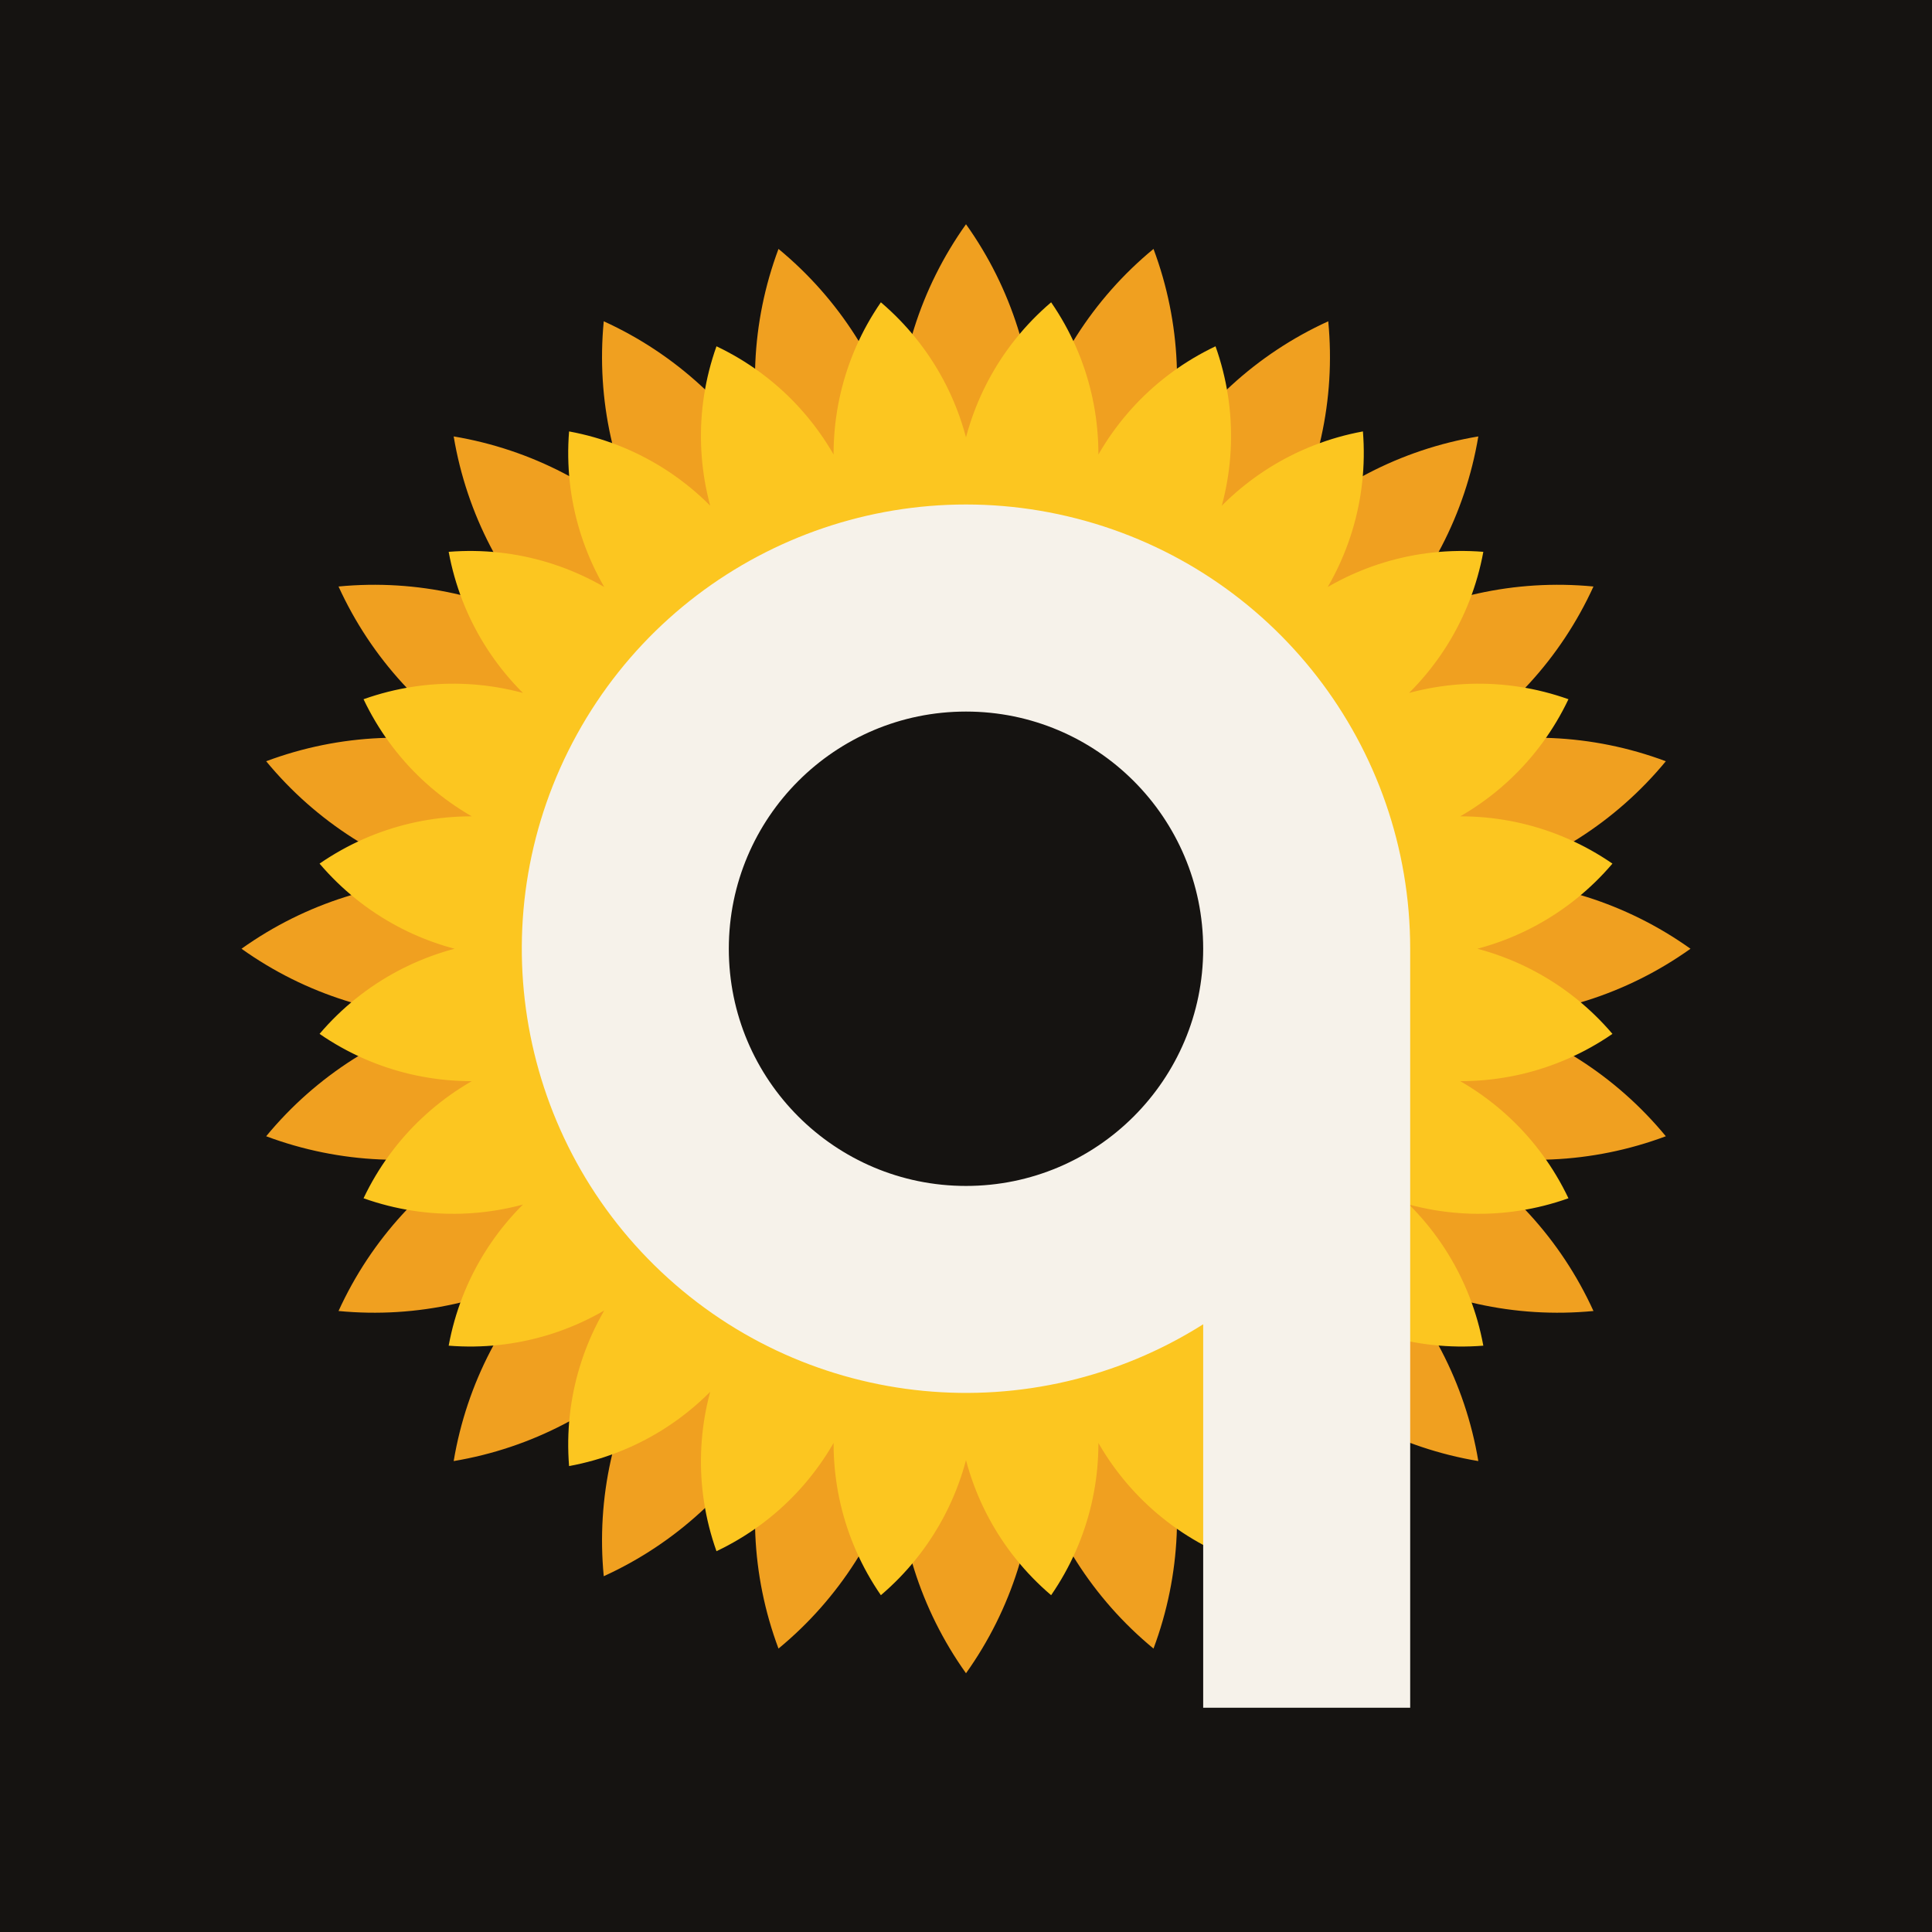
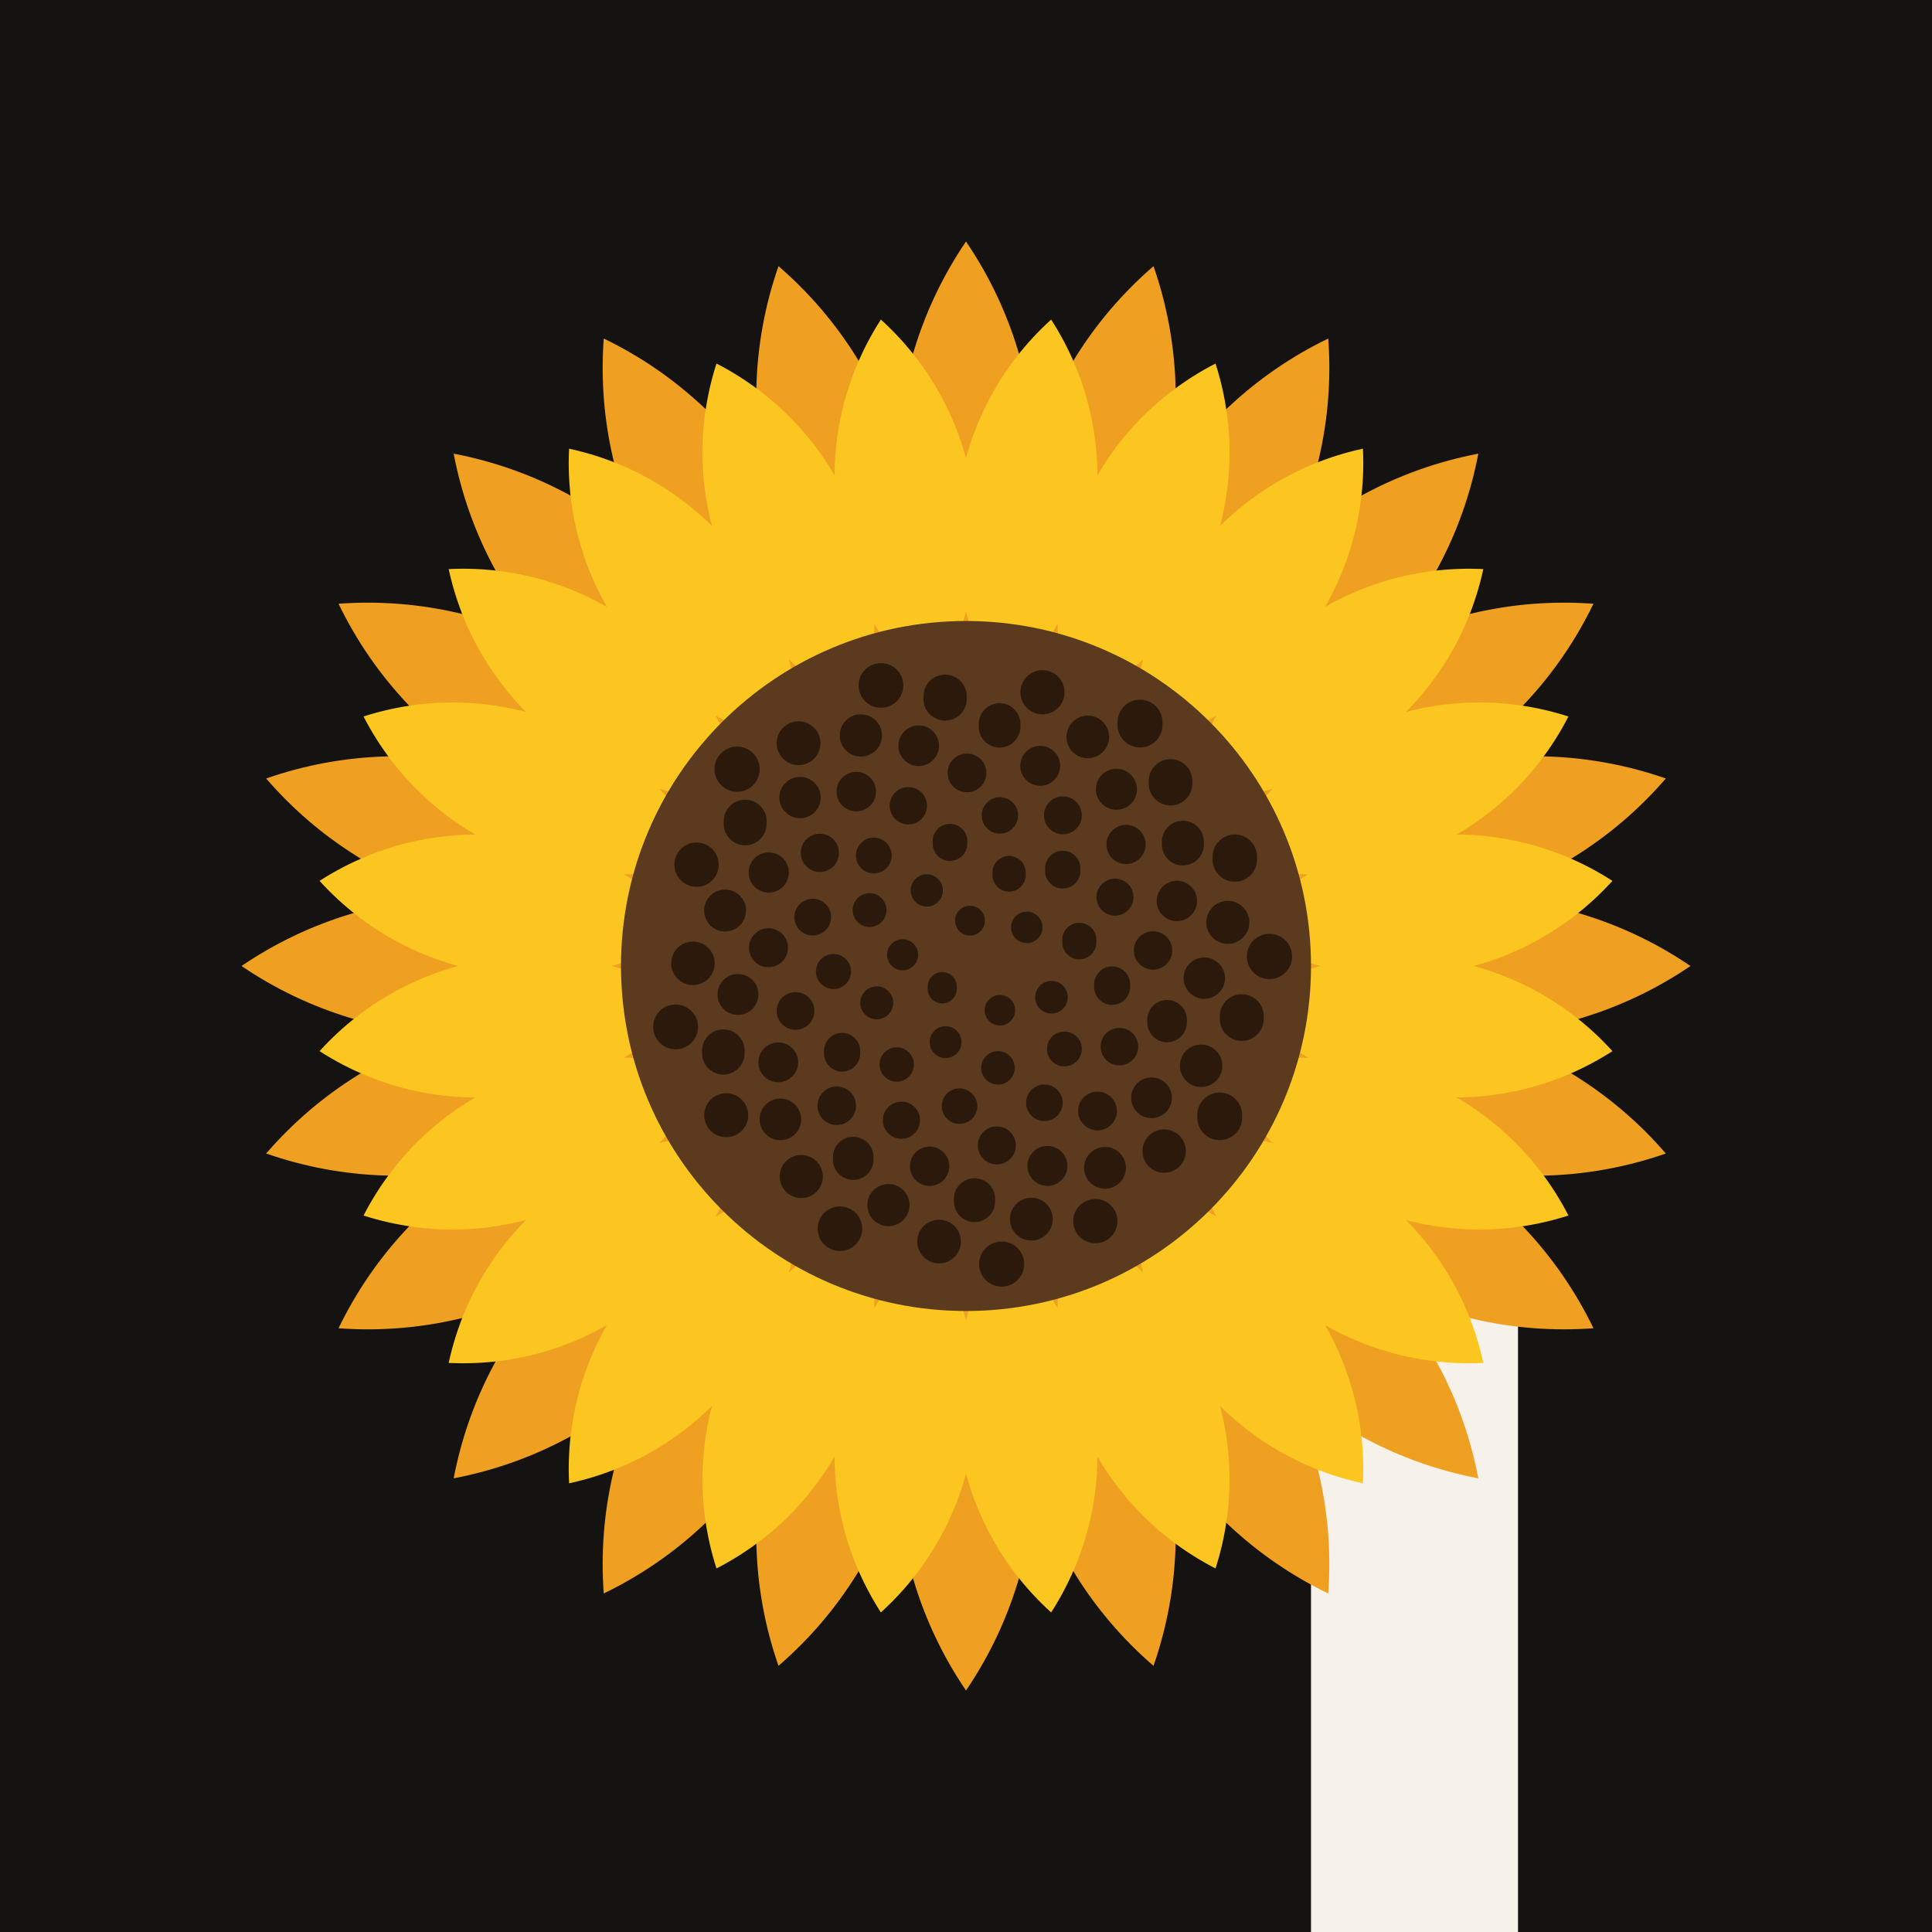
- <svg xmlns="http://www.w3.org/2000/svg" viewBox="0.00 -160.00 224.00 224.00" width="512" height="512">
-   <g transform="translate(60.50,0)">
-     <rect id="box" x="-60.5" y="-160" width="224" height="224" rx="0" fill="#151311" />
-     <g id="petals-back" fill="#f0a020">
-       <path d="M51.5,-16A43.06,43.06 0 0 1 51.5,34A43.06,43.06 0 0 1 51.5,-16ZM42.7,-17.16A43.06,43.06 0 0 1 29.76,31.14A43.06,43.06 0 0 1 42.7,-17.16ZM34.5,-20.56A43.06,43.06 0 0 1 9.5,22.75A43.06,43.06 0 0 1 34.5,-20.56ZM27.46,-25.96A43.06,43.06 0 0 1 -7.9,9.4A43.06,43.06 0 0 1 27.46,-25.96ZM22.06,-33A43.06,43.06 0 0 1 -21.25,-8A43.06,43.06 0 0 1 22.06,-33ZM18.66,-41.2A43.06,43.06 0 0 1 -29.64,-28.26A43.06,43.06 0 0 1 18.66,-41.2ZM17.5,-50A43.06,43.06 0 0 1 -32.5,-50A43.06,43.06 0 0 1 17.5,-50ZM18.66,-58.8A43.06,43.06 0 0 1 -29.64,-71.74A43.06,43.06 0 0 1 18.66,-58.8ZM22.06,-67A43.06,43.06 0 0 1 -21.25,-92A43.06,43.06 0 0 1 22.06,-67ZM27.46,-74.04A43.06,43.06 0 0 1 -7.9,-109.4A43.06,43.06 0 0 1 27.46,-74.04ZM34.5,-79.44A43.06,43.06 0 0 1 9.5,-122.75A43.06,43.06 0 0 1 34.5,-79.44ZM42.7,-82.84A43.06,43.06 0 0 1 29.76,-131.14A43.06,43.06 0 0 1 42.7,-82.84ZM51.5,-84A43.06,43.06 0 0 1 51.5,-134A43.06,43.06 0 0 1 51.5,-84ZM60.3,-82.84A43.06,43.06 0 0 1 73.24,-131.14A43.06,43.06 0 0 1 60.3,-82.84ZM68.5,-79.44A43.06,43.06 0 0 1 93.5,-122.75A43.06,43.06 0 0 1 68.5,-79.44ZM75.54,-74.04A43.06,43.06 0 0 1 110.9,-109.4A43.06,43.06 0 0 1 75.54,-74.04ZM80.94,-67A43.06,43.06 0 0 1 124.25,-92A43.06,43.06 0 0 1 80.94,-67ZM84.34,-58.8A43.06,43.06 0 0 1 132.64,-71.74A43.06,43.06 0 0 1 84.34,-58.8ZM85.5,-50A43.06,43.06 0 0 1 135.5,-50A43.06,43.06 0 0 1 85.5,-50ZM84.34,-41.2A43.06,43.06 0 0 1 132.64,-28.26A43.06,43.06 0 0 1 84.34,-41.2ZM80.94,-33A43.06,43.06 0 0 1 124.25,-8A43.06,43.06 0 0 1 80.94,-33ZM75.54,-25.96A43.06,43.06 0 0 1 110.9,9.4A43.06,43.06 0 0 1 75.54,-25.96ZM68.5,-20.56A43.06,43.06 0 0 1 93.5,22.75A43.06,43.06 0 0 1 68.5,-20.56ZM60.3,-17.16A43.06,43.06 0 0 1 73.24,31.14A43.06,43.06 0 0 1 60.3,-17.16Z" />
-     </g>
-     <g id="petals-front" fill="#fcc620">
-       <path d="M47.06,-16.29A31.04,31.04 0 0 1 41.63,24.95A31.04,31.04 0 0 1 47.06,-16.29ZM38.49,-18.59A31.04,31.04 0 0 1 22.57,19.85A31.04,31.04 0 0 1 38.49,-18.59ZM30.8,-23.03A31.04,31.04 0 0 1 5.48,9.98A31.04,31.04 0 0 1 30.8,-23.03ZM24.53,-29.3A31.04,31.04 0 0 1 -8.48,-3.98A31.04,31.04 0 0 1 24.53,-29.3ZM20.09,-36.99A31.04,31.04 0 0 1 -18.35,-21.07A31.04,31.04 0 0 1 20.09,-36.99ZM17.79,-45.56A31.04,31.04 0 0 1 -23.45,-40.13A31.04,31.04 0 0 1 17.79,-45.56ZM17.79,-54.44A31.04,31.04 0 0 1 -23.45,-59.87A31.04,31.04 0 0 1 17.79,-54.44ZM20.09,-63.01A31.04,31.04 0 0 1 -18.35,-78.93A31.04,31.04 0 0 1 20.09,-63.01ZM24.53,-70.7A31.04,31.04 0 0 1 -8.48,-96.02A31.04,31.04 0 0 1 24.53,-70.7ZM30.8,-76.97A31.04,31.04 0 0 1 5.48,-109.98A31.04,31.04 0 0 1 30.8,-76.97ZM38.49,-81.41A31.04,31.04 0 0 1 22.57,-119.85A31.04,31.04 0 0 1 38.49,-81.41ZM47.06,-83.71A31.04,31.04 0 0 1 41.63,-124.95A31.04,31.04 0 0 1 47.06,-83.71ZM55.94,-83.71A31.04,31.04 0 0 1 61.37,-124.95A31.04,31.04 0 0 1 55.94,-83.71ZM64.51,-81.41A31.04,31.04 0 0 1 80.43,-119.85A31.04,31.04 0 0 1 64.51,-81.41ZM72.2,-76.97A31.04,31.04 0 0 1 97.52,-109.98A31.04,31.04 0 0 1 72.2,-76.97ZM78.47,-70.7A31.04,31.04 0 0 1 111.48,-96.02A31.04,31.04 0 0 1 78.47,-70.7ZM82.91,-63.01A31.04,31.04 0 0 1 121.35,-78.93A31.04,31.04 0 0 1 82.91,-63.01ZM85.21,-54.44A31.04,31.04 0 0 1 126.45,-59.87A31.04,31.04 0 0 1 85.21,-54.44ZM85.21,-45.56A31.04,31.04 0 0 1 126.45,-40.13A31.04,31.04 0 0 1 85.21,-45.56ZM82.91,-36.99A31.04,31.04 0 0 1 121.35,-21.07A31.04,31.04 0 0 1 82.91,-36.99ZM78.47,-29.3A31.04,31.04 0 0 1 111.48,-3.98A31.04,31.04 0 0 1 78.47,-29.3ZM72.2,-23.03A31.04,31.04 0 0 1 97.52,9.98A31.04,31.04 0 0 1 72.2,-23.03ZM64.51,-18.59A31.04,31.04 0 0 1 80.43,19.85A31.04,31.04 0 0 1 64.51,-18.59ZM55.94,-16.29A31.04,31.04 0 0 1 61.37,24.95A31.04,31.04 0 0 1 55.94,-16.29Z" />
-     </g>
-     <g id="q" fill="#f6f2ea">
-       <path d="M103,-50A51.5,51.5 0 1 0 79,-6.46L79,38L103,38ZM24,-50A27.5,27.5 0 0 1 79,-50A27.5,27.5 0 0 1 24,-50Z" />
-     </g>
-   </g>
+ <svg xmlns="http://www.w3.org/2000/svg" viewBox="0 0 224 224" width="512" height="512">
+   <rect id="box" width="224" height="224" rx="0" fill="#151311" />
+   <path id="stem" fill="#f6f2ea" d="M152,112L176,112L176,224L152,224Z" />
+   <path id="petals-back" fill="#f0a020" d="M112,144A46.25,46.25 0 0 1 112,196A46.25,46.25 0 0 1 112,144ZM103.72,142.91A46.25,46.25 0 0 1 90.26,193.14A46.25,46.25 0 0 1 103.72,142.91ZM96,139.71A46.25,46.25 0 0 1 70,184.75A46.25,46.25 0 0 1 96,139.71ZM89.37,134.63A46.25,46.25 0 0 1 52.6,171.4A46.25,46.25 0 0 1 89.37,134.63ZM84.29,128A46.25,46.25 0 0 1 39.25,154A46.25,46.25 0 0 1 84.29,128ZM81.09,120.28A46.25,46.25 0 0 1 30.86,133.74A46.25,46.25 0 0 1 81.09,120.28ZM80,112A46.25,46.25 0 0 1 28,112A46.25,46.25 0 0 1 80,112ZM81.09,103.72A46.25,46.25 0 0 1 30.86,90.26A46.25,46.25 0 0 1 81.09,103.72ZM84.29,96A46.25,46.25 0 0 1 39.25,70A46.25,46.25 0 0 1 84.29,96ZM89.37,89.37A46.25,46.25 0 0 1 52.6,52.6A46.25,46.25 0 0 1 89.37,89.37ZM96,84.29A46.25,46.25 0 0 1 70,39.25A46.25,46.25 0 0 1 96,84.29ZM103.72,81.09A46.25,46.25 0 0 1 90.26,30.86A46.25,46.25 0 0 1 103.72,81.09ZM112,80A46.25,46.25 0 0 1 112,28A46.25,46.25 0 0 1 112,80ZM120.28,81.09A46.25,46.25 0 0 1 133.74,30.86A46.25,46.25 0 0 1 120.28,81.09ZM128,84.29A46.25,46.25 0 0 1 154,39.25A46.25,46.25 0 0 1 128,84.29ZM134.63,89.37A46.25,46.25 0 0 1 171.4,52.6A46.25,46.25 0 0 1 134.63,89.37ZM139.71,96A46.25,46.25 0 0 1 184.75,70A46.25,46.25 0 0 1 139.71,96ZM142.91,103.72A46.25,46.25 0 0 1 193.14,90.26A46.25,46.25 0 0 1 142.91,103.72ZM144,112A46.25,46.25 0 0 1 196,112A46.25,46.25 0 0 1 144,112ZM142.91,120.28A46.25,46.25 0 0 1 193.14,133.74A46.25,46.25 0 0 1 142.91,120.28ZM139.71,128A46.25,46.25 0 0 1 184.75,154A46.25,46.25 0 0 1 139.71,128ZM134.63,134.63A46.25,46.25 0 0 1 171.4,171.4A46.25,46.25 0 0 1 134.63,134.63ZM128,139.71A46.25,46.25 0 0 1 154,184.75A46.25,46.25 0 0 1 128,139.71ZM120.28,142.91A46.25,46.25 0 0 1 133.74,193.14A46.25,46.25 0 0 1 120.28,142.91Z" />
+   <path id="petals-front" fill="#fcc620" d="M107.82,143.73A33.7,33.7 0 0 1 102.13,186.95A33.7,33.7 0 0 1 107.82,143.73ZM99.75,141.56A33.7,33.7 0 0 1 83.07,181.85A33.7,33.7 0 0 1 99.75,141.56ZM92.52,137.39A33.7,33.7 0 0 1 65.98,171.98A33.7,33.7 0 0 1 92.52,137.39ZM86.61,131.48A33.7,33.7 0 0 1 52.02,158.02A33.7,33.7 0 0 1 86.61,131.48ZM82.44,124.25A33.7,33.7 0 0 1 42.15,140.93A33.7,33.7 0 0 1 82.44,124.25ZM80.27,116.18A33.7,33.7 0 0 1 37.05,121.87A33.7,33.7 0 0 1 80.27,116.18ZM80.27,107.82A33.7,33.7 0 0 1 37.05,102.13A33.7,33.7 0 0 1 80.27,107.82ZM82.44,99.75A33.7,33.7 0 0 1 42.15,83.07A33.7,33.7 0 0 1 82.44,99.75ZM86.61,92.52A33.7,33.7 0 0 1 52.02,65.98A33.7,33.7 0 0 1 86.61,92.52ZM92.52,86.61A33.7,33.7 0 0 1 65.98,52.02A33.7,33.7 0 0 1 92.52,86.61ZM99.75,82.44A33.7,33.7 0 0 1 83.07,42.15A33.7,33.7 0 0 1 99.75,82.44ZM107.82,80.27A33.7,33.7 0 0 1 102.13,37.05A33.7,33.7 0 0 1 107.82,80.27ZM116.18,80.27A33.7,33.7 0 0 1 121.87,37.05A33.7,33.7 0 0 1 116.18,80.27ZM124.25,82.44A33.7,33.7 0 0 1 140.93,42.15A33.7,33.7 0 0 1 124.25,82.44ZM131.48,86.61A33.7,33.7 0 0 1 158.02,52.02A33.7,33.7 0 0 1 131.48,86.61ZM137.39,92.52A33.7,33.7 0 0 1 171.98,65.98A33.7,33.7 0 0 1 137.39,92.52ZM141.56,99.75A33.7,33.7 0 0 1 181.85,83.07A33.7,33.7 0 0 1 141.56,99.75ZM143.73,107.82A33.7,33.7 0 0 1 186.95,102.13A33.7,33.7 0 0 1 143.73,107.82ZM143.73,116.18A33.7,33.7 0 0 1 186.95,121.87A33.7,33.7 0 0 1 143.73,116.18ZM141.56,124.25A33.7,33.7 0 0 1 181.85,140.93A33.7,33.7 0 0 1 141.56,124.25ZM137.39,131.48A33.7,33.7 0 0 1 171.98,158.02A33.7,33.7 0 0 1 137.39,131.48ZM131.48,137.39A33.7,33.7 0 0 1 158.02,171.98A33.7,33.7 0 0 1 131.48,137.39ZM124.25,141.56A33.7,33.7 0 0 1 140.93,181.85A33.7,33.7 0 0 1 124.25,141.56ZM116.18,143.73A33.7,33.7 0 0 1 121.87,186.95A33.7,33.7 0 0 1 116.18,143.73Z" />
+   <path id="core" fill="#5b3a1e" d="M72,112A40,40 0 1 0 152,112A40,40 0 1 0 72,112Z" />
+   <path id="seeds" fill="#2b1a0c" d="M107.56,114.52a1.69,1.69 0 1 0 3.37,0a1.69,1.69 0 1 0 -3.37,0zM110.73,106.74a1.73,1.73 0 1 0 3.46,0a1.73,1.73 0 1 0 -3.46,0zM114.16,117.13a1.77,1.77 0 1 0 3.54,0a1.77,1.77 0 1 0 -3.54,0zM102.85,110.7a1.8,1.8 0 1 0 3.6,0a1.8,1.8 0 1 0 -3.6,0zM117.22,107.52a1.82,1.82 0 1 0 3.65,0a1.82,1.82 0 1 0 -3.65,0zM107.78,120.83a1.85,1.85 0 1 0 3.7,0a1.85,1.85 0 1 0 -3.7,0zM105.58,103.24a1.87,1.87 0 1 0 3.74,0a1.87,1.87 0 1 0 -3.74,0zM120.02,115.62a1.89,1.89 0 1 0 3.78,0a1.89,1.89 0 1 0 -3.78,0zM99.74,116.27a1.91,1.91 0 1 0 3.82,0a1.91,1.91 0 1 0 -3.82,0zM115.07,101.31a1.93,1.93 0 1 0 3.85,0a1.93,1.93 0 1 0 -3.85,0zM113.76,123.81a1.94,1.94 0 1 0 3.89,0a1.94,1.94 0 1 0 -3.89,0zM98.86,105.52a1.96,1.96 0 1 0 3.92,0a1.96,1.96 0 1 0 -3.92,0zM123.16,109.11a1.98,1.98 0 1 0 3.95,0a1.98,1.98 0 1 0 -3.95,0zM101.98,123.42a1.99,1.99 0 1 0 3.98,0a1.99,1.99 0 1 0 -3.98,0zM108.14,97.67a2.01,2.01 0 1 0 4.01,0a2.01,2.01 0 1 0 -4.01,0zM121.39,121.62a2.02,2.02 0 1 0 4.04,0a2.02,2.02 0 1 0 -4.04,0zM94.6,112.64a2.03,2.03 0 1 0 4.07,0a2.03,2.03 0 1 0 -4.07,0zM121.17,100.83a2.05,2.05 0 1 0 4.09,0a2.05,2.05 0 1 0 -4.09,0zM109.19,128.25a2.06,2.06 0 1 0 4.12,0a2.06,2.06 0 1 0 -4.12,0zM99.24,99.19a2.07,2.07 0 1 0 4.15,0a2.07,2.07 0 1 0 -4.15,0zM126.86,114.28a2.09,2.09 0 1 0 4.17,0a2.09,2.09 0 1 0 -4.17,0zM95.54,122a2.1,2.1 0 1 0 4.19,0a2.1,2.1 0 1 0 -4.19,0zM113.82,94.54a2.11,2.11 0 1 0 4.22,0a2.11,2.11 0 1 0 -4.22,0zM118.97,127.86a2.12,2.12 0 1 0 4.24,0a2.12,2.12 0 1 0 -4.24,0zM92.1,106.33a2.13,2.13 0 1 0 4.26,0a2.13,2.13 0 1 0 -4.26,0zM127.13,104.02a2.14,2.14 0 1 0 4.29,0a2.14,2.14 0 1 0 -4.29,0zM102.36,129.88a2.15,2.15 0 1 0 4.31,0a2.15,2.15 0 1 0 -4.31,0zM103.15,93.42a2.16,2.16 0 1 0 4.33,0a2.16,2.16 0 1 0 -4.33,0zM127.61,121.35a2.17,2.17 0 1 0 4.35,0a2.17,2.17 0 1 0 -4.35,0zM90.05,117.21a2.18,2.18 0 1 0 4.37,0a2.18,2.18 0 1 0 -4.37,0zM121.04,94.53a2.19,2.19 0 1 0 4.39,0a2.19,2.19 0 1 0 -4.39,0zM113.37,132.8a2.2,2.2 0 1 0 4.41,0a2.2,2.2 0 1 0 -4.41,0zM92.84,98.88a2.21,2.21 0 1 0 4.43,0a2.21,2.21 0 1 0 -4.43,0zM131.46,110.2a2.22,2.22 0 1 0 4.45,0a2.22,2.22 0 1 0 -4.45,0zM94.78,128.2a2.23,2.23 0 1 0 4.47,0a2.23,2.23 0 1 0 -4.47,0zM109.87,89.61a2.24,2.24 0 1 0 4.49,0a2.24,2.24 0 1 0 -4.49,0zM125,128.81a2.25,2.25 0 1 0 4.5,0a2.25,2.25 0 1 0 -4.5,0zM86.84,109.88a2.26,2.26 0 1 0 4.52,0a2.26,2.26 0 1 0 -4.52,0zM128.29,97.91a2.27,2.27 0 1 0 4.54,0a2.27,2.27 0 1 0 -4.54,0zM105.5,135.22a2.28,2.28 0 1 0 4.56,0a2.28,2.28 0 1 0 -4.56,0zM96.99,91.78a2.29,2.29 0 1 0 4.58,0a2.29,2.29 0 1 0 -4.58,0zM133.02,118.39a2.3,2.3 0 1 0 4.59,0a2.3,2.3 0 1 0 -4.59,0zM87.93,123.17a2.3,2.3 0 1 0 4.61,0a2.3,2.3 0 1 0 -4.61,0zM118.29,88.79a2.31,2.31 0 1 0 4.63,0a2.31,2.31 0 1 0 -4.63,0zM119.12,135.18a2.32,2.32 0 1 0 4.64,0a2.32,2.32 0 1 0 -4.64,0zM86.8,101.16a2.33,2.33 0 1 0 4.66,0a2.33,2.33 0 1 0 -4.66,0zM134.11,104.46a2.34,2.34 0 1 0 4.68,0a2.34,2.34 0 1 0 -4.68,0zM96.58,134.3a2.35,2.35 0 1 0 4.69,0a2.35,2.35 0 1 0 -4.69,0zM104.16,86.46a2.35,2.35 0 1 0 4.71,0a2.35,2.35 0 1 0 -4.71,0zM131.15,127.28a2.36,2.36 0 1 0 4.72,0a2.36,2.36 0 1 0 -4.72,0zM83.19,115.3a2.37,2.37 0 1 0 4.74,0a2.37,2.37 0 1 0 -4.74,0zM127.06,91.51a2.38,2.38 0 1 0 4.76,0a2.38,2.38 0 1 0 -4.76,0zM110.6,139.15a2.39,2.39 0 1 0 4.77,0a2.39,2.39 0 1 0 -4.77,0zM90.36,92.47a2.39,2.39 0 1 0 4.79,0a2.39,2.39 0 1 0 -4.79,0zM137.23,113.41a2.4,2.4 0 1 0 4.8,0a2.4,2.4 0 1 0 -4.8,0zM88.07,129.78a2.41,2.41 0 1 0 4.82,0a2.41,2.41 0 1 0 -4.82,0zM113.48,84.1a2.42,2.42 0 1 0 4.83,0a2.42,2.42 0 1 0 -4.83,0zM125.69,135.4a2.42,2.42 0 1 0 4.85,0a2.42,2.42 0 1 0 -4.85,0zM81.64,105.57a2.43,2.43 0 1 0 4.86,0a2.43,2.43 0 1 0 -4.86,0zM134.71,97.75a2.44,2.44 0 1 0 4.87,0a2.44,2.44 0 1 0 -4.87,0zM100.56,139.72a2.44,2.44 0 1 0 4.89,0a2.44,2.44 0 1 0 -4.89,0zM97.36,85.27a2.45,2.45 0 1 0 4.9,0a2.45,2.45 0 1 0 -4.9,0zM136.8,123.57a2.46,2.46 0 1 0 4.92,0a2.46,2.46 0 1 0 -4.92,0zM81.4,121.97a2.47,2.47 0 1 0 4.93,0a2.47,2.47 0 1 0 -4.93,0zM123.65,85.44a2.47,2.47 0 1 0 4.94,0a2.47,2.47 0 1 0 -4.94,0zM117.1,141.35a2.48,2.48 0 1 0 4.96,0a2.48,2.48 0 1 0 -4.96,0zM83.91,95.36a2.49,2.49 0 1 0 4.97,0a2.49,2.49 0 1 0 -4.97,0zM139.86,106.94a2.49,2.49 0 1 0 4.99,0a2.49,2.49 0 1 0 -4.99,0zM90.4,136.41a2.5,2.5 0 1 0 5,0a2.5,2.5 0 1 0 -5,0zM107.07,80.88a2.51,2.51 0 1 0 5.01,0a2.51,2.51 0 1 0 -5.01,0zM132.46,133.46a2.51,2.51 0 1 0 5.03,0a2.51,2.51 0 1 0 -5.03,0zM77.82,111.69a2.52,2.52 0 1 0 5.04,0a2.52,2.52 0 1 0 -5.04,0zM133.19,90.7a2.53,2.53 0 1 0 5.05,0a2.53,2.53 0 1 0 -5.05,0zM106.35,143.95a2.53,2.53 0 1 0 5.06,0a2.53,2.53 0 1 0 -5.06,0zM90.05,86.17a2.54,2.54 0 1 0 5.08,0a2.54,2.54 0 1 0 -5.08,0zM141.43,117.98a2.55,2.55 0 1 0 5.09,0a2.55,2.55 0 1 0 -5.09,0zM81.65,129.3a2.55,2.55 0 1 0 5.1,0a2.55,2.55 0 1 0 -5.1,0zM118.31,80.26a2.56,2.56 0 1 0 5.12,0a2.56,2.56 0 1 0 -5.12,0zM124.43,141.58a2.56,2.56 0 1 0 5.13,0a2.56,2.56 0 1 0 -5.13,0zM78.19,100.25a2.57,2.57 0 1 0 5.14,0a2.57,2.57 0 1 0 -5.14,0zM140.59,99.49a2.58,2.58 0 1 0 5.15,0a2.58,2.58 0 1 0 -5.15,0zM94.8,142.46a2.58,2.58 0 1 0 5.17,0a2.58,2.58 0 1 0 -5.17,0zM99.55,79.47a2.59,2.59 0 1 0 5.18,0a2.59,2.59 0 1 0 -5.18,0zM138.82,129.43a2.6,2.6 0 1 0 5.19,0a2.6,2.6 0 1 0 -5.19,0zM75.73,119.06a2.6,2.6 0 1 0 5.2,0a2.6,2.6 0 1 0 -5.2,0zM129.57,83.89a2.61,2.61 0 1 0 5.21,0a2.61,2.61 0 1 0 -5.21,0zM113.52,146.56a2.61,2.61 0 1 0 5.23,0a2.61,2.61 0 1 0 -5.23,0zM82.84,89.18a2.62,2.62 0 1 0 5.24,0a2.62,2.62 0 1 0 -5.24,0zM144.56,110.89a2.62,2.62 0 1 0 5.25,0a2.62,2.62 0 1 0 -5.25,0z" />
</svg>
